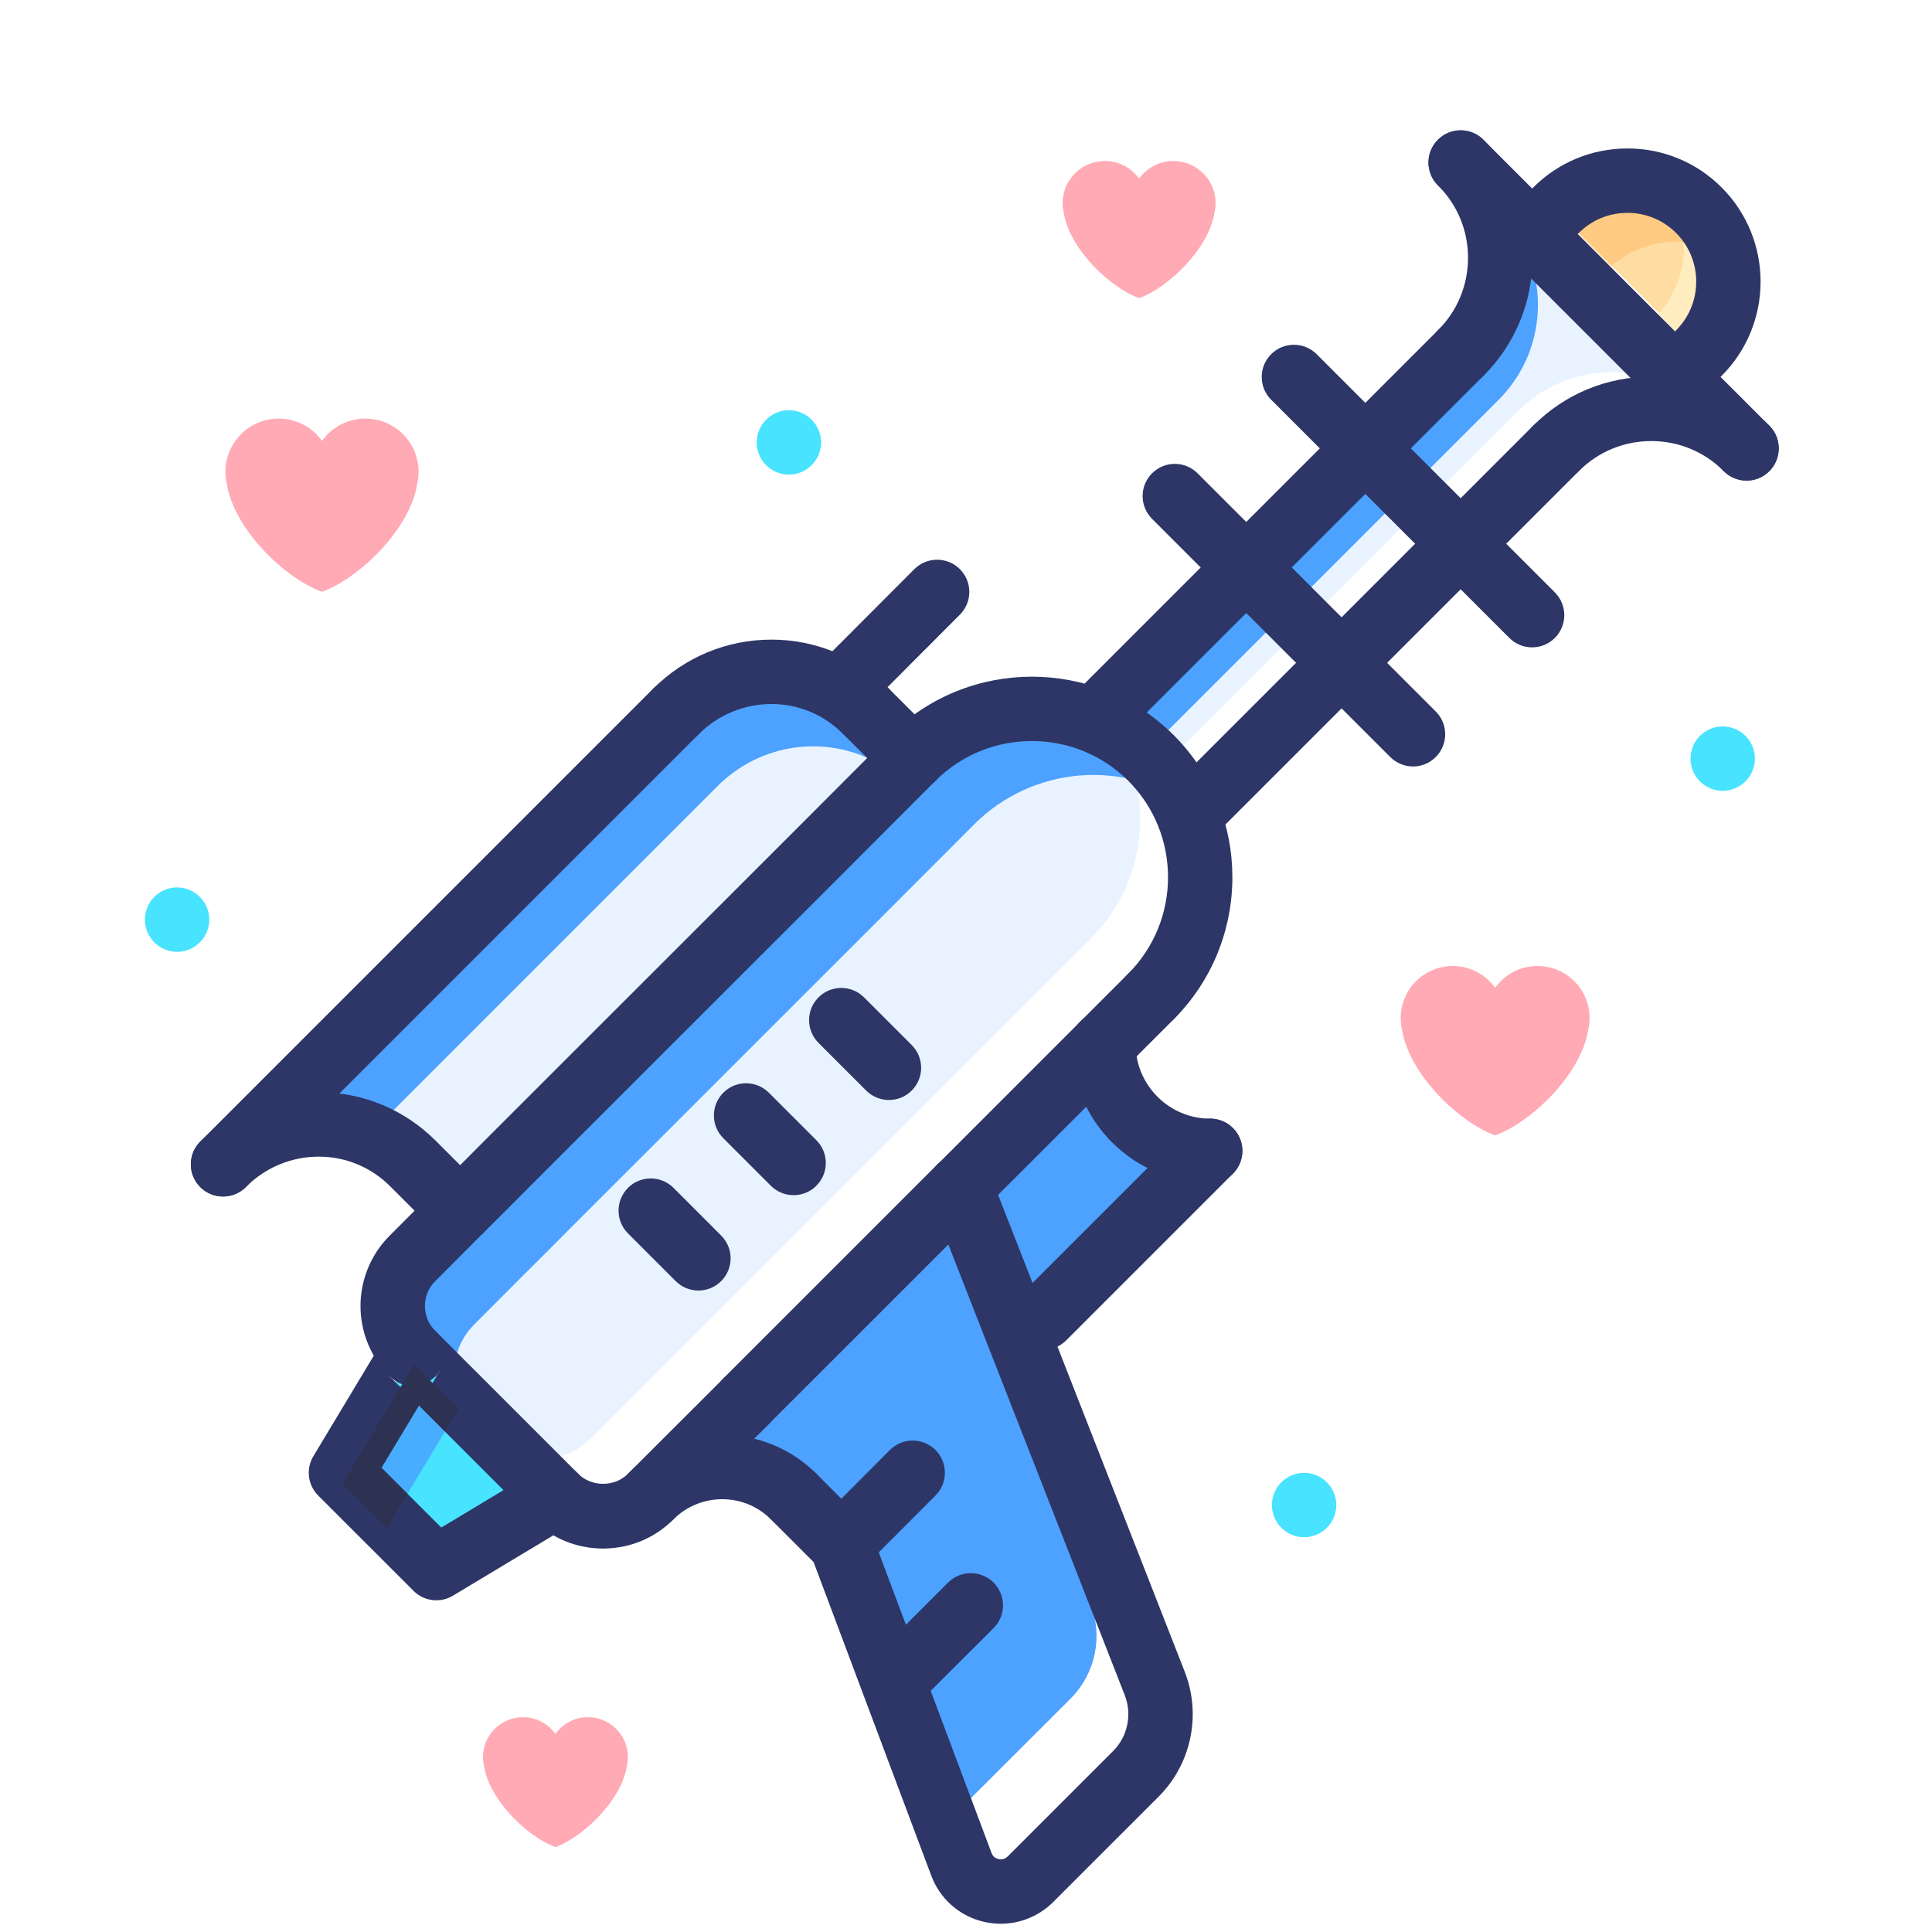
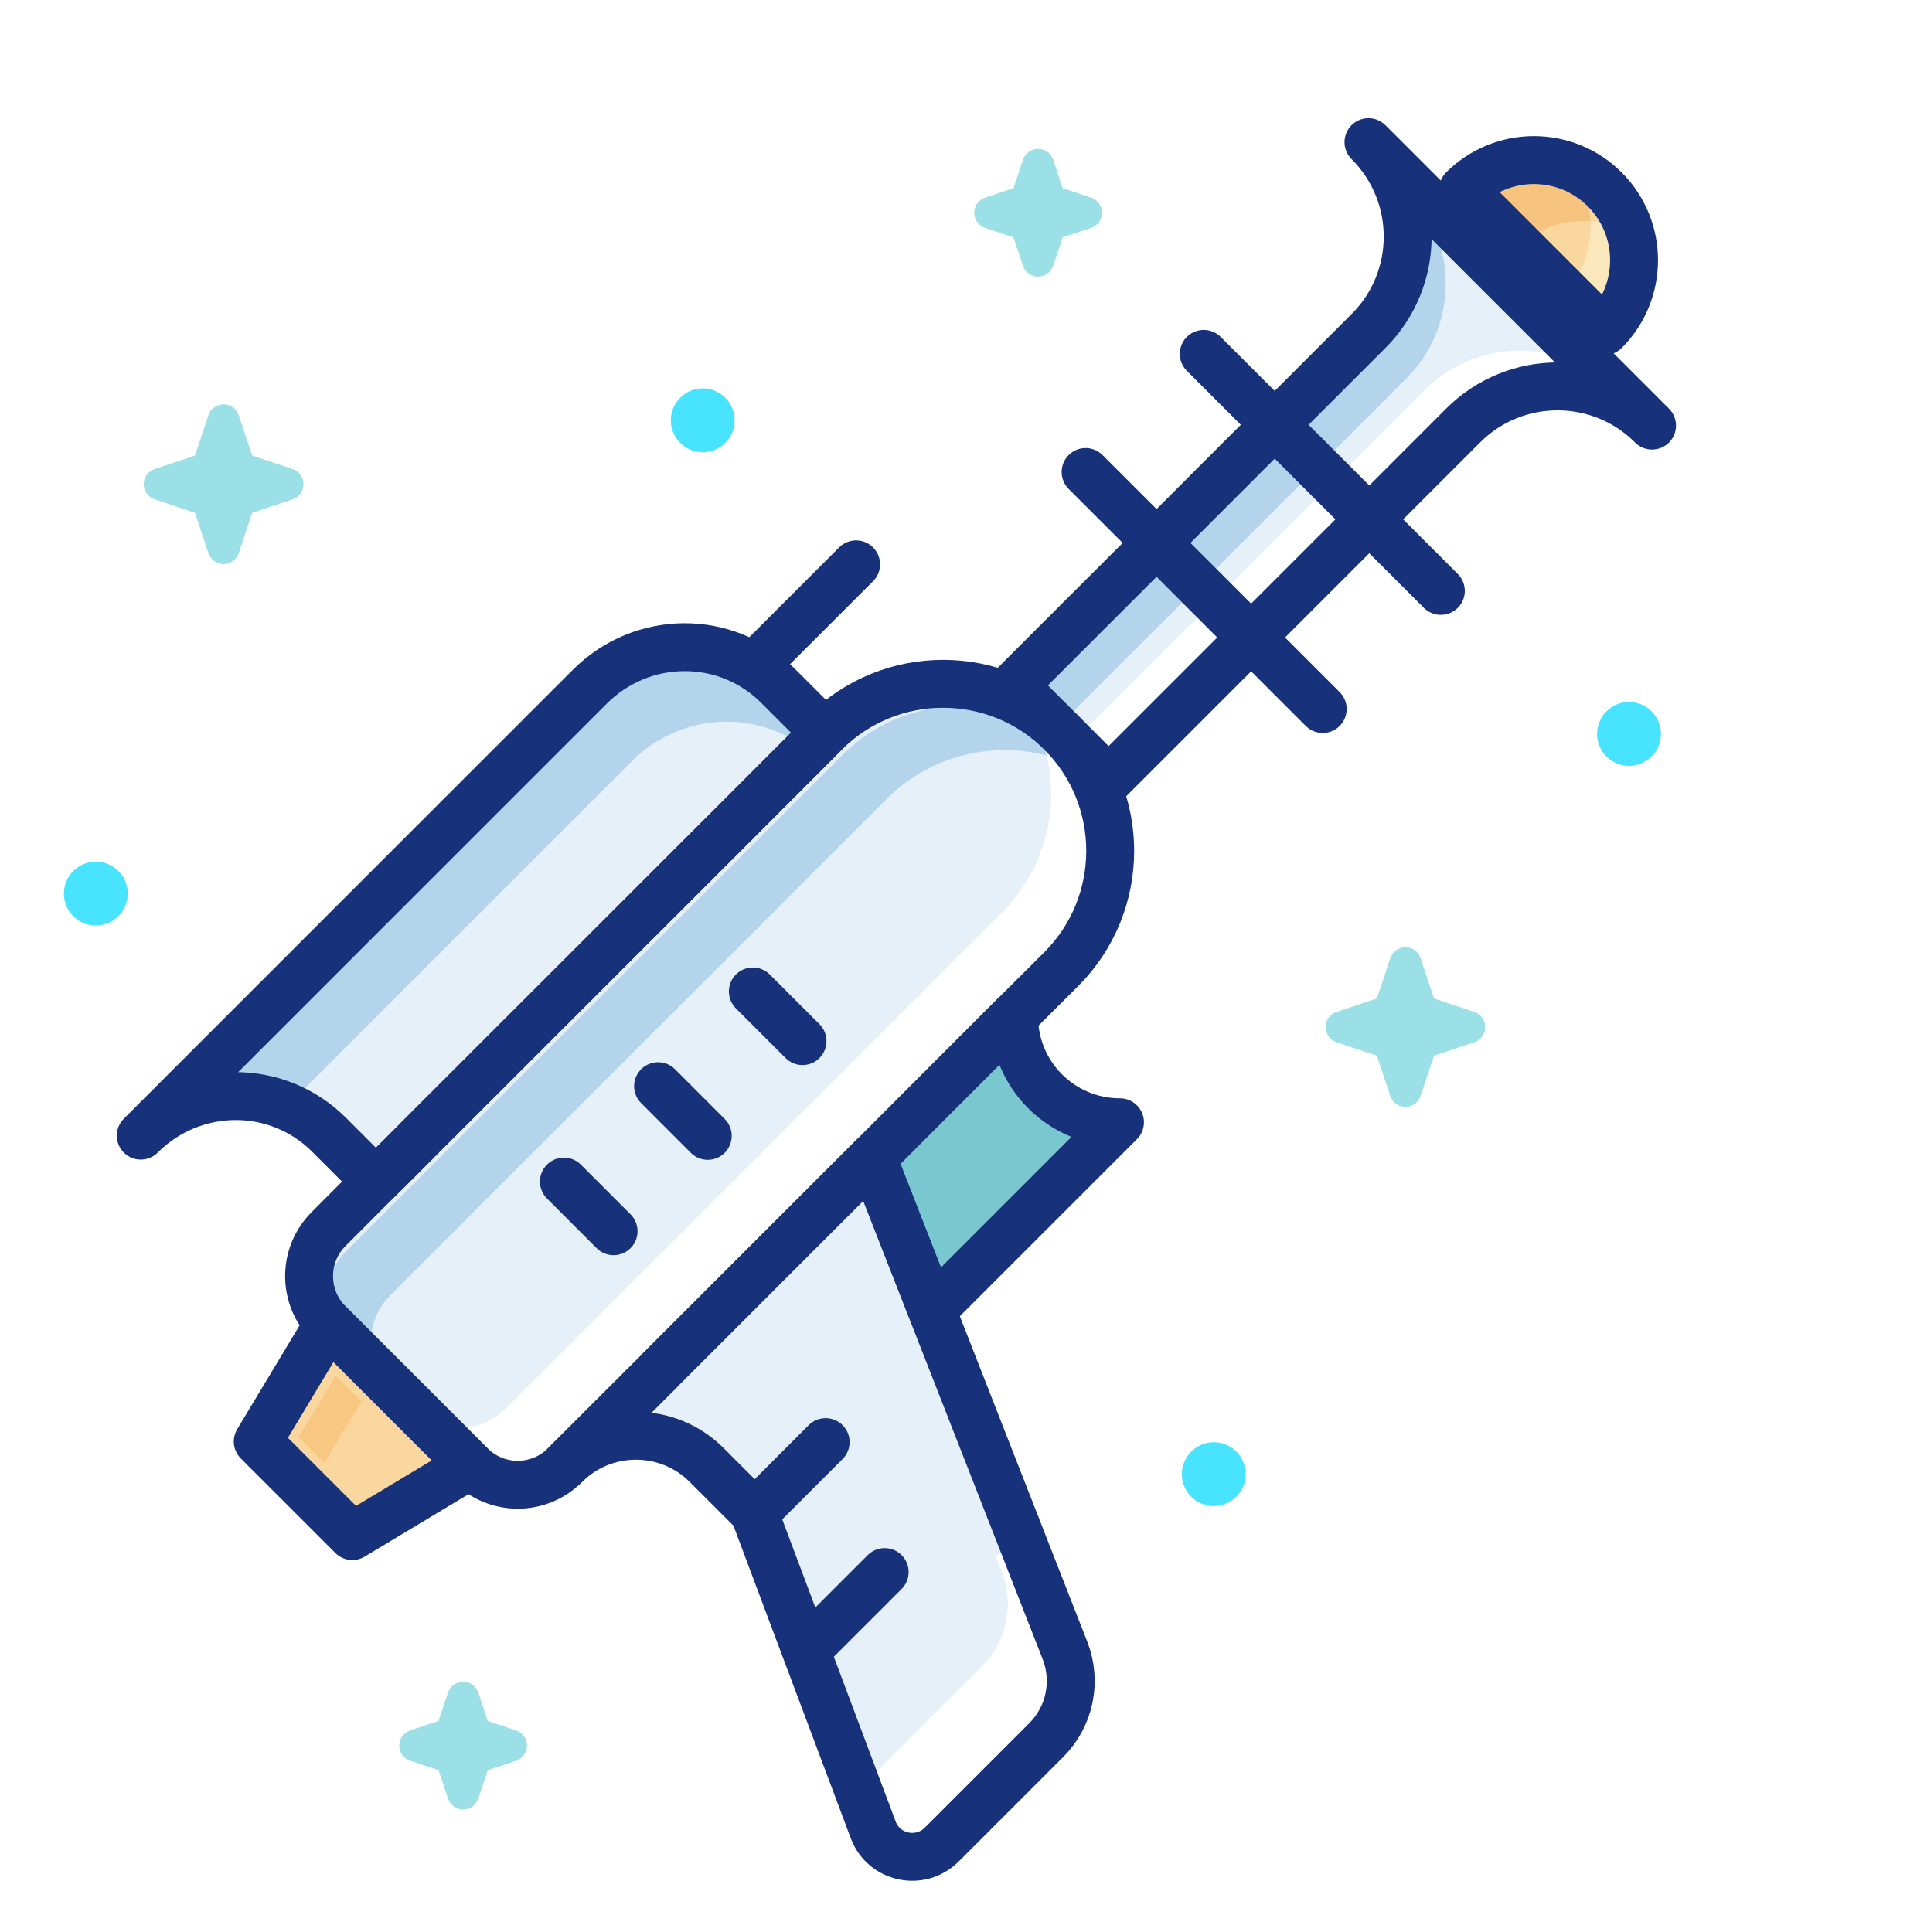
- <svg xmlns="http://www.w3.org/2000/svg" width="120px" height="120px" viewBox="0 0 120 120" version="1.1">
+ <svg xmlns="http://www.w3.org/2000/svg" width="120px" height="121px" viewBox="0 0 120 121" version="1.1">
  <defs />
  <g id="Page" stroke="none" stroke-width="1" fill="none" fill-rule="evenodd">
-     <g id="hireing" transform="translate(-660, -1079)">
+     <g id="hireing" transform="translate(-665, -1093)">
      <g id="block" transform="translate(0, 860)">
        <rect id="bg" fill="#FFFFFF" x="0" y="0" width="1440" height="848" />
-         <g id="r1" transform="translate(135, 219)">
+         <g id="r1" transform="translate(135, 233)">
          <g id="2" transform="translate(410, 0)">
-             <g id="hireing-culture-02" transform="translate(124, 8)">
-               <g id="Plasma-gun">
-                 <g id="Page-1">
-                   <g id="Group-122">
-                     <path d="M96.52,5.057 C98.968,7.505 98.968,11.481 96.52,13.929 L87.647,5.057 C90.096,2.608 94.072,2.608 96.52,5.057" id="Fill-2" fill="#FFDCA1" />
-                     <path d="M88.338,5.747 C88.217,5.851 88.099,5.96 87.985,6.075 L90.747,8.837 C90.862,8.722 90.979,8.613 91.1,8.509 L88.338,5.747" id="Fill-4" fill="#FFEBCE" />
-                     <path d="M92.421,4.238 C90.965,4.238 89.51,4.741 88.338,5.747 L91.1,8.509 C92.272,7.503 93.728,7 95.183,7 C95.318,7 95.452,7.004 95.586,7.013 C95.549,6.265 95.378,5.522 95.073,4.824 C94.235,4.433 93.328,4.238 92.421,4.238 M97.131,6.366 C97.415,6.75 97.65,7.16 97.836,7.586 C97.897,7.615 97.958,7.644 98.019,7.675 C97.783,7.213 97.488,6.771 97.131,6.366" id="Fill-6" fill="#FFCA82" />
-                     <path d="M81.725,2.095 C85,5.359 85,10.664 81.725,13.929 L75.803,19.851 L68.406,27.248 L59.533,36.121 L62.494,39.082 L65.455,42.043 L66.93,40.567 L74.328,33.17 L81.725,25.773 L87.647,19.851 C90.911,16.576 96.216,16.576 99.481,19.851 L81.725,2.095 Z" id="Fill-8" fill="#E8F3FF" />
-                     <path d="M84.068,16.848 L78.146,22.77 L61.876,39.039 L59.114,36.278 L67.986,27.404 L75.384,20.008 L81.306,14.085 C84.581,10.82 84.581,5.516 81.306,2.252 L84.068,5.013 C87.343,8.278 87.343,13.584 84.068,16.848" id="Fill-10" fill="#4DA1FF" />
-                     <path d="M66.167,63.481 L55.809,73.839 L54.396,75.252 L50.671,65.71 L59.533,56.837 C59.533,60.51 62.495,63.481 66.167,63.481" id="Fill-12" fill="#4DA1FF" />
-                     <path d="M43.253,87.912 L40.292,84.951 C37.844,82.503 33.878,82.503 31.419,84.951 L37.341,79.039 L37.352,79.019 L50.65,65.72 L62.725,96.565 C63.478,98.501 63.028,100.698 61.553,102.173 L55.003,108.723 C53.653,110.062 51.372,109.57 50.713,107.792 L43.253,87.912 Z" id="Fill-14" fill="#4DA1FF" />
-                     <path d="M62.222,102.215 L55.327,109.1 C53.915,110.512 51.508,109.989 50.818,108.127 L49.656,105.009 C49.991,104.873 50.326,104.663 50.608,104.381 L57.503,97.496 C59.052,95.937 59.523,93.625 58.727,91.595 L58.34,90.612 L60.747,89.398 L63.457,96.314 C64.241,98.354 63.771,100.656 62.222,102.215" id="Fill-16" fill="#FFFFFF" />
-                     <path d="M62.494,39.082 C66.575,43.173 66.575,49.796 62.494,53.887 L59.533,56.838 L50.671,65.71 L50.65,65.721 L37.351,79.019 L37.341,79.04 L31.419,84.952 C29.787,86.595 27.129,86.595 25.497,84.952 L16.625,76.079 C14.982,74.447 14.982,71.789 16.625,70.157 L19.575,67.196 L21.061,65.721 L22.536,64.235 L41.861,44.921 L47.689,39.082 C51.78,35.001 58.403,35.001 62.494,39.082" id="Fill-18" fill="#E8F3FF" />
-                     <path d="M64.804,41.949 C60.734,39.166 55.136,39.584 51.516,43.194 L45.688,49.032 L26.363,68.347 L24.888,69.833 L23.402,71.308 L20.452,74.269 C18.809,75.901 18.809,78.559 20.452,80.191 L17.689,77.429 C16.047,75.797 16.047,73.139 17.689,71.507 L20.64,68.546 L22.126,67.071 L23.601,65.585 L42.926,46.271 L48.754,40.432 C52.845,36.351 59.468,36.351 63.559,40.432 C64.03,40.903 64.448,41.415 64.804,41.949" id="Fill-20" fill="#4DA1FF" />
-                     <path d="M99.826,20.333 C96.561,17.058 91.257,17.058 87.993,20.333 L82.07,26.255 L74.674,33.652 L67.276,41.05 L65.8,42.525 L63.038,39.763 L79.308,23.493 L85.231,17.571 C88.495,14.296 93.799,14.296 97.064,17.571 L99.826,20.333 Z" id="Fill-22" fill="#FFFFFF" />
-                     <path d="M98.349,9.789 C98.278,11.295 97.668,12.78 96.52,13.928 L94.048,11.457 C93.956,11.563 93.859,11.667 93.757,11.768 L96.52,14.53 C97.822,13.229 98.431,11.495 98.349,9.789" id="Fill-24" fill="#FFEDD0" />
-                     <path d="M94.919,4.497 C94.974,4.605 95.025,4.714 95.073,4.824 C95.719,5.125 96.324,5.542 96.857,6.075 C96.952,6.17 97.043,6.267 97.131,6.367 C96.947,6.119 96.744,5.882 96.52,5.658 C96.038,5.177 95.494,4.79 94.919,4.497 M95.586,7.013 C95.666,8.591 95.153,10.194 94.048,11.458 L96.52,13.929 C97.668,12.78 98.278,11.295 98.349,9.79 C98.312,9.037 98.141,8.29 97.836,7.587 C97.122,7.254 96.358,7.063 95.586,7.013" id="Fill-26" fill="#FFECBF" />
-                     <path d="M95.073,4.824 C95.377,5.522 95.548,6.265 95.586,7.013 C96.357,7.062 97.121,7.254 97.835,7.587 C97.65,7.16 97.415,6.751 97.13,6.366 C97.043,6.267 96.952,6.169 96.857,6.075 C96.324,5.542 95.719,5.125 95.073,4.824" id="Fill-28" fill="#FFE1AA" />
-                     <path d="M61.521,53.05 L58.56,56.001 L49.698,64.873 L49.677,64.884 L36.378,78.182 L36.368,78.203 L30.446,84.114 C28.814,85.757 26.156,85.757 24.524,84.114 L21.762,81.352 C23.394,82.995 26.052,82.995 27.684,81.352 L33.606,75.44 L33.616,75.42 L46.915,62.121 L46.935,62.111 L55.798,53.238 L58.759,50.288 C62.368,46.667 62.787,41.07 60.004,37 C60.538,37.355 61.05,37.774 61.521,38.245 C65.602,42.336 65.602,48.959 61.521,53.05" id="Fill-30" fill="#FFFFFF" />
-                     <path d="M47.689,39.082 L41.861,44.92 L22.536,64.235 L21.061,65.721 L19.575,67.196 L16.656,64.277 C13.391,61.002 8.129,61.044 4.854,64.319 L32.968,36.205 C36.242,32.93 41.505,32.888 44.77,36.163 L47.689,39.082 Z" id="Fill-32" fill="#E8F3FF" />
-                     <path d="M45.662,39.082 L45.411,39.333 C42.251,37.638 38.244,38.151 35.565,40.829 L13.237,63.157 C10.004,61.065 5.673,61.473 2.827,64.319 L30.941,36.205 C34.215,32.93 39.478,32.888 42.743,36.163 L45.662,39.082 Z" id="Fill-34" fill="#4DA1FF" />
-                     <polygon id="Fill-36" fill="#47E3FF" points="25.497 84.951 18.1 89.398 12.178 83.475 16.625 76.079" />
-                     <path d="M32.968,38.205 C32.456,38.205 31.945,38.01 31.554,37.62 C30.773,36.838 30.773,35.572 31.554,34.791 C33.529,32.815 36.143,31.728 38.913,31.728 L38.922,31.728 C41.666,31.73 44.245,32.804 46.187,34.751 C46.966,35.534 46.964,36.8 46.182,37.58 C45.4,38.359 44.133,38.357 43.353,37.575 C42.167,36.385 40.593,35.729 38.919,35.728 L38.914,35.728 C37.211,35.728 35.602,36.399 34.382,37.619 C33.991,38.01 33.48,38.205 32.968,38.205" id="Fill-38" fill="#2D3666" />
-                     <path d="M19.575,69.195 C19.063,69.195 18.552,69 18.161,68.609 L15.242,65.69 C14.054,64.499 12.478,63.842 10.804,63.841 L10.8,63.841 C9.096,63.841 7.487,64.512 6.267,65.732 C5.486,66.513 4.221,66.513 3.439,65.732 C2.658,64.951 2.658,63.684 3.439,62.904 C5.415,60.928 8.029,59.841 10.8,59.841 L10.808,59.841 C13.552,59.843 16.131,60.917 18.072,62.864 L20.989,65.781 C21.77,66.562 21.77,67.828 20.989,68.609 C20.598,69 20.087,69.195 19.575,69.195" id="Fill-40" fill="#2D3666" />
-                     <path d="M4.854,66.318 C4.341,66.318 3.83,66.123 3.439,65.732 C2.659,64.951 2.659,63.685 3.439,62.904 L31.553,34.79 C32.334,34.009 33.6,34.009 34.382,34.79 C35.163,35.571 35.163,36.838 34.382,37.618 L6.268,65.732 C5.877,66.123 5.365,66.318 4.854,66.318" id="Fill-42" fill="#2D3666" />
-                     <path d="M43.295,36.688 C42.783,36.688 42.273,36.492 41.882,36.103 C41.101,35.322 41.099,34.056 41.88,33.275 L47.791,27.352 C48.57,26.57 49.836,26.57 50.619,27.351 C51.4,28.131 51.402,29.396 50.621,30.178 L44.71,36.1 C44.319,36.492 43.808,36.688 43.295,36.688" id="Fill-44" fill="#2D3666" />
-                     <path d="M81.725,15.929 C81.212,15.929 80.699,15.733 80.308,15.341 C79.529,14.558 79.531,13.292 80.313,12.512 C81.518,11.312 82.181,9.714 82.182,8.012 C82.182,6.311 81.518,4.713 80.313,3.512 C79.531,2.732 79.529,1.466 80.308,0.683 C81.089,-0.099 82.354,-0.101 83.137,0.679 C85.1,2.636 86.182,5.241 86.182,8.013 C86.181,10.785 85.1,13.389 83.137,15.346 C82.746,15.735 82.236,15.929 81.725,15.929" id="Fill-46" fill="#2D3666" />
-                     <path d="M59.533,38.121 C59.021,38.121 58.51,37.926 58.119,37.535 C57.338,36.754 57.338,35.488 58.119,34.707 L80.31,12.515 C81.092,11.733 82.357,11.733 83.138,12.515 C83.92,13.295 83.92,14.562 83.138,15.343 L60.947,37.535 C60.556,37.926 60.045,38.121 59.533,38.121" id="Fill-48" fill="#2D3666" />
-                     <path d="M65.455,44.043 C64.943,44.043 64.432,43.848 64.041,43.457 C63.26,42.676 63.26,41.41 64.041,40.629 L86.233,18.437 C87.015,17.656 88.28,17.656 89.061,18.437 C89.843,19.218 89.843,20.484 89.061,21.266 L66.869,43.457 C66.478,43.848 65.967,44.043 65.455,44.043" id="Fill-50" fill="#2D3666" />
-                     <path d="M87.647,21.851 C87.136,21.851 86.626,21.657 86.236,21.268 C85.454,20.488 85.451,19.222 86.231,18.439 C88.188,16.476 90.791,15.395 93.562,15.395 C96.335,15.394 98.939,16.476 100.897,18.439 C101.677,19.221 101.674,20.488 100.892,21.268 C100.111,22.047 98.844,22.045 98.064,21.263 C96.864,20.058 95.264,19.394 93.564,19.395 C91.862,19.395 90.264,20.059 89.064,21.263 C88.674,21.655 88.16,21.851 87.647,21.851" id="Fill-52" fill="#2D3666" />
-                     <path d="M78.764,39.606 C78.252,39.606 77.741,39.411 77.35,39.02 L62.556,24.226 C61.775,23.444 61.775,22.178 62.556,21.398 C63.337,20.616 64.603,20.616 65.384,21.398 L80.178,36.192 C80.959,36.973 80.959,38.239 80.178,39.02 C79.787,39.411 79.276,39.606 78.764,39.606" id="Fill-54" fill="#2D3666" />
-                     <path d="M86.161,32.209 C85.649,32.209 85.138,32.014 84.747,31.623 L69.953,16.828 C69.172,16.047 69.172,14.781 69.953,14.001 C70.734,13.22 72,13.22 72.781,14.001 L87.575,28.796 C88.356,29.576 88.356,30.843 87.575,31.623 C87.184,32.014 86.673,32.209 86.161,32.209" id="Fill-56" fill="#2D3666" />
-                     <path d="M99.481,21.851 C98.969,21.851 98.457,21.656 98.067,21.265 L80.311,3.509 C79.529,2.728 79.529,1.462 80.311,0.681 C81.091,-0.1 82.358,-0.1 83.138,0.681 L100.894,18.437 C101.675,19.218 101.675,20.484 100.894,21.265 C100.504,21.656 99.993,21.851 99.481,21.851" id="Fill-58" fill="#2D3666" />
-                     <path d="M37.352,81.019 C36.84,81.019 36.329,80.824 35.938,80.433 C35.157,79.652 35.157,78.386 35.938,77.605 L49.237,64.307 C49.276,64.268 49.316,64.231 49.358,64.195 L61.082,52.471 C61.865,51.69 63.131,51.693 63.912,52.476 C64.691,53.258 64.689,54.524 63.907,55.304 L52.086,67.123 C52.047,67.164 52.005,67.202 51.963,67.237 L38.766,80.433 C38.375,80.824 37.864,81.019 37.352,81.019" id="Fill-60" fill="#2D3666" />
-                     <path d="M28.458,88.183 C26.801,88.183 25.246,87.537 24.078,86.361 C23.3,85.578 23.304,84.311 24.088,83.533 C24.87,82.753 26.138,82.757 26.916,83.542 C27.738,84.369 29.178,84.369 30,83.542 L35.887,77.665 C36.479,77.039 37.433,76.838 38.24,77.241 C39.229,77.735 39.635,78.925 39.141,79.913 C39.044,80.106 38.906,80.304 38.754,80.455 L32.832,86.367 C31.67,87.537 30.115,88.183 28.458,88.183" id="Fill-62" fill="#2D3666" />
-                     <path d="M46.273,37.669 L40.445,43.508 L40.447,43.506 L21.122,62.821 L21.117,62.826 L19.641,64.312 L19.651,64.301 L18.165,65.777 L18.158,65.784 L15.207,68.746 L15.214,68.738 C14.003,69.94 13.39,71.539 13.392,73.118 C13.39,74.697 14.003,76.296 15.214,77.498 C15.998,78.277 17.265,78.272 18.043,77.489 C18.821,76.705 18.818,75.439 18.034,74.66 C17.602,74.23 17.394,73.684 17.392,73.118 C17.394,72.553 17.602,72.006 18.034,71.576 L18.041,71.569 L20.992,68.608 L20.984,68.615 L22.47,67.14 L22.48,67.13 L23.955,65.644 L23.95,65.65 L43.275,46.335 L43.276,46.334 L49.104,40.495 C49.884,39.714 49.883,38.447 49.101,37.667 C48.32,36.887 47.053,36.888 46.273,37.669 L46.273,37.669" id="Fill-64" fill="#2D3666" />
-                     <path d="M62.494,55.887 C61.983,55.887 61.472,55.692 61.082,55.303 C60.3,54.523 60.298,53.257 61.078,52.475 C64.372,49.172 64.372,43.798 61.078,40.495 C57.777,37.204 52.404,37.202 49.101,40.498 C48.321,41.278 47.054,41.276 46.273,40.495 C45.493,39.713 45.495,38.447 46.277,37.666 C51.137,32.818 59.047,32.818 63.906,37.666 C68.758,42.531 68.758,50.439 63.91,55.3 C63.519,55.691 63.007,55.887 62.494,55.887" id="Fill-66" fill="#2D3666" />
-                     <path d="M47.69,41.082 C47.178,41.082 46.666,40.887 46.276,40.497 L43.355,37.577 C42.575,36.796 42.575,35.53 43.355,34.749 C44.136,33.967 45.403,33.968 46.184,34.748 L49.103,37.667 C49.885,38.449 49.885,39.715 49.103,40.496 C48.712,40.887 48.202,41.082 47.69,41.082" id="Fill-68" fill="#2D3666" />
-                     <path d="M66.167,65.481 C61.406,65.481 57.533,61.603 57.533,56.837 C57.533,55.732 58.429,54.837 59.533,54.837 C60.638,54.837 61.533,55.732 61.533,56.837 C61.533,59.398 63.612,61.481 66.167,61.481 C67.271,61.481 68.167,62.377 68.167,63.481 C68.167,64.585 67.271,65.481 66.167,65.481" id="Fill-70" fill="#2D3666" />
-                     <path d="M55.809,75.84 C55.297,75.84 54.786,75.645 54.395,75.254 C53.614,74.473 53.614,73.207 54.395,72.426 L64.753,62.068 C65.535,61.286 66.8,61.286 67.581,62.068 C68.363,62.849 68.363,64.114 67.581,64.896 L57.223,75.254 C56.832,75.645 56.321,75.84 55.809,75.84" id="Fill-72" fill="#2D3666" />
-                     <path d="M34.38,72.157 C33.868,72.157 33.357,71.962 32.966,71.571 L30.005,68.609 C29.224,67.828 29.224,66.561 30.005,65.781 C30.786,65 32.052,65 32.833,65.781 L35.794,68.743 C36.575,69.524 36.575,70.791 35.794,71.571 C35.403,71.962 34.892,72.157 34.38,72.157" id="Fill-74" fill="#2D3666" />
-                     <path d="M40.292,66.234 C39.78,66.234 39.269,66.039 38.878,65.648 L35.927,62.698 C35.146,61.918 35.146,60.651 35.927,59.87 C36.706,59.088 37.974,59.088 38.755,59.87 L41.706,62.82 C42.487,63.6 42.487,64.867 41.706,65.648 C41.316,66.039 40.804,66.234 40.292,66.234" id="Fill-76" fill="#2D3666" />
-                     <path d="M46.214,60.323 C45.702,60.323 45.191,60.128 44.8,59.737 L41.839,56.776 C41.058,55.995 41.058,54.729 41.839,53.948 C42.62,53.167 43.886,53.167 44.667,53.948 L47.628,56.909 C48.409,57.69 48.409,58.956 47.628,59.737 C47.237,60.128 46.726,60.323 46.214,60.323" id="Fill-78" fill="#2D3666" />
-                     <path d="M16.625,76.079 L14.911,75.048 L10.464,82.446 C9.991,83.233 10.115,84.242 10.764,84.891 L16.686,90.812 C17.335,91.462 18.344,91.585 19.13,91.112 L26.528,86.666 C27.054,86.349 27.407,85.805 27.482,85.195 C27.557,84.586 27.346,83.972 26.912,83.537 L18.039,74.665 C17.605,74.231 16.991,74.019 16.381,74.094 C15.771,74.169 15.227,74.522 14.911,75.048 L16.625,76.079 L15.21,77.494 L22.273,84.556 L18.409,86.879 L14.697,83.167 L18.339,77.11 L16.625,76.079 L15.21,77.494 L16.625,76.079" id="Fill-80" fill="#2D3666" />
-                     <path d="M96.519,15.929 C96.007,15.929 95.496,15.734 95.106,15.343 C94.325,14.562 94.325,13.296 95.106,12.515 C96.772,10.848 96.772,8.137 95.106,6.471 C94.299,5.664 93.225,5.221 92.084,5.221 C90.942,5.221 89.868,5.664 89.061,6.471 C88.281,7.252 87.014,7.252 86.234,6.471 C85.453,5.69 85.453,4.424 86.234,3.643 C87.794,2.081 89.874,1.221 92.084,1.221 C94.293,1.221 96.373,2.081 97.933,3.643 C101.159,6.868 101.159,12.117 97.933,15.343 C97.543,15.734 97.031,15.929 96.519,15.929" id="Fill-82" fill="#2D3666" />
-                     <path d="M53.16,111.487 C52.827,111.487 52.491,111.451 52.158,111.378 C50.624,111.039 49.383,109.959 48.838,108.487 L41.381,88.615 C40.992,87.581 41.515,86.427 42.55,86.04 C43.585,85.651 44.737,86.175 45.125,87.209 L52.585,107.089 C52.681,107.348 52.875,107.439 53.02,107.471 C53.144,107.498 53.384,107.512 53.595,107.303 L60.139,100.759 C61.044,99.853 61.328,98.491 60.86,97.29 L48.788,66.45 C48.386,65.421 48.892,64.26 49.921,63.858 C50.955,63.456 52.111,63.963 52.513,64.991 L64.587,95.836 C65.631,98.518 64.994,101.559 62.968,103.588 L56.417,110.137 C55.533,111.014 54.366,111.487 53.16,111.487" id="Fill-84" fill="#2D3666" />
-                     <path d="M31.419,86.951 C30.905,86.951 30.393,86.755 30.002,86.362 C29.223,85.579 29.225,84.313 30.008,83.534 C33.24,80.316 38.487,80.318 41.706,83.537 C42.487,84.318 42.487,85.584 41.706,86.365 C40.925,87.146 39.659,87.146 38.878,86.365 C37.215,84.703 34.503,84.702 32.83,86.368 C32.44,86.757 31.93,86.951 31.419,86.951" id="Fill-86" fill="#2D3666" />
-                     <path d="M43.253,89.912 C42.741,89.912 42.23,89.717 41.839,89.326 L38.878,86.365 C38.097,85.584 38.097,84.318 38.878,83.537 C39.659,82.756 40.925,82.756 41.706,83.537 L44.667,86.498 C45.448,87.279 45.448,88.545 44.667,89.326 C44.276,89.717 43.765,89.912 43.253,89.912" id="Fill-88" fill="#2D3666" />
-                     <path d="M43.27,89.903 C42.52,89.903 41.8,89.485 41.458,88.767 C41.056,87.925 41.288,86.949 41.968,86.379 L46.273,82.063 C47.053,81.283 48.319,81.279 49.102,82.06 C49.883,82.841 49.886,84.107 49.105,84.889 L44.69,89.315 C44.528,89.476 44.34,89.609 44.133,89.708 C43.855,89.841 43.559,89.903 43.27,89.903" id="Fill-90" fill="#2D3666" />
-                     <path d="M46.58,98.419 C46.057,98.419 45.533,98.215 45.142,97.808 C44.374,97.014 44.396,95.747 45.191,94.981 L45.474,94.708 L49.885,90.297 C50.666,89.516 51.932,89.516 52.713,90.297 C53.494,91.078 53.494,92.345 52.713,93.125 L47.969,97.857 C47.581,98.232 47.08,98.419 46.58,98.419" id="Fill-92" fill="#2D3666" />
-                     <polygon id="Fill-94" fill="#49ADFF" points="17.02 79.303 14.697 83.167 16.312 84.782 18.635 80.918" />
-                     <polygon id="Fill-96" fill="#2D3253" points="16.719 76.748 12.272 84.146 15.035 86.908 16.313 84.782 14.697 83.166 17.02 79.303 18.636 80.918 19.481 79.51" />
-                     <path d="M98,37.12 C96.9,37.12 96,38.02 96,39.12 C96,40.221 96.9,41.12 98,41.12 C99.1,41.12 100,40.221 100,39.12 C100,38.02 99.1,37.12 98,37.12" id="Fill-98" fill="#47E3FF" />
-                     <path d="M72,83.481 C70.9,83.481 70,84.38 70,85.481 C70,86.581 70.9,87.481 72,87.481 C73.1,87.481 74,86.581 74,85.481 C74,84.38 73.1,83.481 72,83.481" id="Fill-100" fill="#47E3FF" />
-                     <path d="M40,17.48 C38.9,17.48 38,18.38 38,19.48 C38,20.58 38.9,21.48 40,21.48 C41.1,21.48 42,20.58 42,19.48 C42,18.38 41.1,17.48 40,17.48" id="Fill-102" fill="#47E3FF" />
-                     <path d="M2,47.12 C0.9,47.12 0,48.02 0,49.12 C0,50.22 0.9,51.12 2,51.12 C3.1,51.12 4,50.22 4,49.12 C4,48.02 3.1,47.12 2,47.12" id="Fill-104" fill="#47E3FF" />
-                     <path d="M17,25.449 C17,27.277 15.518,28.759 13.69,28.759 C12.58,28.759 11.601,28.211 11,27.374 C10.399,28.211 9.42,28.759 8.31,28.759 C6.482,28.759 5,27.277 5,25.449 C5,25.19 5.033,24.938 5.089,24.697 C5.549,21.841 8.724,18.827 11,18 C13.275,18.827 16.451,21.841 16.909,24.696 C16.967,24.938 17,25.19 17,25.449" id="path22" fill-opacity="0.5" fill="#FF566D" fill-rule="nonzero" transform="translate(11, 23.37941) rotate(-180) translate(-11, -23.37941) " />
-                     <path d="M66.503,7.898 C66.503,9.346 65.329,10.52 63.881,10.52 C63.002,10.52 62.227,10.086 61.751,9.423 C61.276,10.086 60.5,10.52 59.621,10.52 C58.174,10.52 57,9.346 57,7.898 C57,7.694 57.026,7.494 57.071,7.303 C57.435,5.041 59.949,2.655 61.751,2 C63.553,2.655 66.068,5.041 66.431,7.302 C66.477,7.494 66.503,7.694 66.503,7.898" id="path22" fill-opacity="0.5" fill="#FF566D" fill-rule="nonzero" transform="translate(61.75128, 6.25985) rotate(-180) translate(-61.75128, -6.25985) " />
-                     <path d="M89.733,59.283 C89.733,61.071 88.284,62.52 86.496,62.52 C85.411,62.52 84.454,61.984 83.867,61.166 C83.279,61.984 82.321,62.52 81.237,62.52 C79.449,62.52 78,61.071 78,59.283 C78,59.03 78.032,58.784 78.087,58.548 C78.537,55.755 81.641,52.809 83.867,52 C86.091,52.809 89.197,55.755 89.645,58.547 C89.701,58.784 89.733,59.03 89.733,59.283" id="path22" fill-opacity="0.5" fill="#FF566D" fill-rule="nonzero" transform="translate(83.86659, 57.2598) rotate(-180) translate(-83.86659, -57.2598) " />
-                     <path d="M30,104.244 C30,105.615 28.888,106.726 27.517,106.726 C26.685,106.726 25.95,106.316 25.5,105.688 C25.05,106.316 24.315,106.726 23.483,106.726 C22.112,106.726 21,105.615 21,104.244 C21,104.05 21.024,103.861 21.067,103.68 C21.412,101.538 23.793,99.278 25.5,98.657 C27.207,99.278 29.589,101.538 29.932,103.679 C29.976,103.861 30,104.05 30,104.244" id="path22" fill-opacity="0.5" fill="#FF566D" fill-rule="nonzero" transform="translate(25.5, 102.6919) rotate(-180) translate(-25.5, -102.6919) " />
-                   </g>
-                 </g>
+             <g id="Plasma-gun" transform="translate(120, 0)">
+               <g id="hireing-culture-02" transform="translate(4, 8)">
+                 <path d="M96.519,3.901 C98.968,6.349 98.968,10.325 96.519,12.773 L87.647,3.901 C90.096,1.452 94.072,1.452 96.519,3.901" id="Fill-1" fill="#F9D79E" />
+                 <path d="M92.42,3.083 C90.964,3.083 89.509,3.586 88.337,4.592 L91.1,7.354 C92.272,6.348 93.727,5.845 95.182,5.845 C95.317,5.845 95.451,5.849 95.586,5.858 C95.548,5.11 95.377,4.367 95.073,3.669 C94.234,3.278 93.327,3.083 92.42,3.083 M97.13,5.211 C97.415,5.595 97.649,6.005 97.835,6.431 C97.897,6.46 97.957,6.489 98.018,6.52 C97.783,6.058 97.487,5.616 97.13,5.211" id="Fill-3" fill="#F7C480" />
+                 <path d="M81.725,0.94 C85,4.205 85,9.509 81.725,12.773 L75.803,18.696 L68.406,26.093 L59.533,34.965 L62.494,37.926 L65.455,40.888 L66.93,39.412 L74.328,32.015 L81.725,24.618 L87.647,18.696 C90.911,15.421 96.216,15.421 99.48,18.696 L81.725,0.94 Z" id="Fill-5" fill="#E6F0F9" />
+                 <path d="M84.068,15.692 L78.146,21.614 L61.876,37.884 L59.113,35.122 L67.986,26.249 L75.383,18.852 L81.305,12.93 C84.58,9.666 84.58,4.361 81.305,1.096 L84.068,3.859 C87.343,7.123 87.343,12.428 84.068,15.692" id="Fill-7" fill="#B4D4EC" />
+                 <path d="M66.166,62.326 L55.809,72.684 L54.395,74.097 L50.67,64.555 L59.533,55.682 C59.533,59.354 62.495,62.326 66.166,62.326" id="Fill-9" fill="#79C8D0" />
+                 <path d="M43.253,86.757 L40.292,83.796 C37.843,81.347 33.878,81.347 31.419,83.796 L37.341,77.883 L37.352,77.864 L50.65,64.564 L62.724,95.409 C63.478,97.346 63.028,99.543 61.552,101.017 L55.003,107.567 C53.653,108.906 51.372,108.415 50.713,106.636 L43.253,86.757 Z" id="Fill-11" fill="#E6F0F9" />
+                 <path d="M62.222,101.06 L55.327,107.944 C53.914,109.357 51.508,108.834 50.817,106.972 L49.656,103.853 C49.991,103.717 50.326,103.508 50.608,103.226 L57.503,96.341 C59.052,94.782 59.522,92.47 58.727,90.44 L58.34,89.456 L60.747,88.243 L63.456,95.159 C64.241,97.199 63.77,99.501 62.222,101.06" id="Fill-13" fill="#FFFFFF" />
+                 <path d="M62.494,37.926 C66.575,42.017 66.575,48.64 62.494,52.731 L59.533,55.682 L50.671,64.554 L50.65,64.565 L37.351,77.864 L37.341,77.884 L31.419,83.796 C29.787,85.439 27.129,85.439 25.497,83.796 L16.624,74.923 C14.982,73.291 14.982,70.634 16.624,69.001 L19.575,66.04 L21.061,64.565 L22.536,63.079 L41.861,43.764 L47.689,37.926 C51.78,33.845 58.403,33.845 62.494,37.926" id="Fill-15" fill="#E6F0F9" />
+                 <path d="M64.804,40.793 C60.734,38.01 55.136,38.428 51.516,42.038 L45.688,47.876 L26.363,67.191 L24.888,68.677 L23.402,70.152 L20.452,73.113 C18.809,74.745 18.809,77.403 20.452,79.035 L17.689,76.273 C16.047,74.641 16.047,71.983 17.689,70.351 L20.64,67.39 L22.126,65.915 L23.601,64.429 L42.926,45.114 L48.754,39.276 C52.845,35.195 59.468,35.195 63.559,39.276 C64.03,39.747 64.448,40.259 64.804,40.793" id="Fill-17" fill="#B4D4EC" />
+                 <path d="M99.827,19.177 C96.562,15.902 91.258,15.902 87.993,19.177 L82.071,25.099 L74.674,32.496 L67.277,39.893 L65.801,41.369 L63.039,38.607 L79.309,22.337 L85.231,16.415 C88.495,13.14 93.8,13.14 97.064,16.415 L99.827,19.177 Z" id="Fill-19" fill="#FFFFFF" />
+                 <path d="M94.919,3.341 C94.974,3.449 95.025,3.558 95.073,3.669 C95.719,3.969 96.324,4.386 96.857,4.919 C96.952,5.014 97.043,5.111 97.13,5.211 C96.947,4.963 96.744,4.726 96.52,4.502 C96.038,4.021 95.494,3.634 94.919,3.341 M95.586,5.858 C95.666,7.435 95.153,9.038 94.048,10.301 L96.52,12.773 C97.668,11.625 98.278,10.139 98.349,8.633 C98.313,7.881 98.141,7.133 97.836,6.431 C97.122,6.098 96.357,5.907 95.586,5.858" id="Fill-21" fill="#FBE7BC" />
+                 <path d="M61.521,51.894 L58.56,54.845 L49.698,63.717 L49.677,63.727 L36.378,77.026 L36.368,77.047 L30.446,82.958 C28.814,84.601 26.156,84.601 24.524,82.958 L21.762,80.196 C23.394,81.839 26.052,81.839 27.684,80.196 L33.605,74.285 L33.616,74.264 L46.915,60.965 L46.935,60.955 L55.798,52.082 L58.758,49.132 C62.368,45.512 62.787,39.914 60.004,35.844 C60.538,36.2 61.05,36.618 61.521,37.089 C65.602,41.18 65.602,47.803 61.521,51.894" id="Fill-23" fill="#FFFFFF" />
+                 <path d="M47.689,37.926 L41.861,43.764 L22.536,63.079 L21.061,64.565 L19.575,66.04 L16.656,63.121 C13.392,59.846 8.128,59.888 4.854,63.163 L32.968,35.049 C36.243,31.774 41.505,31.732 44.77,35.007 L47.689,37.926 Z" id="Fill-25" fill="#E6F0F9" />
+                 <path d="M45.662,37.926 L45.411,38.177 C42.251,36.482 38.244,36.995 35.565,39.674 L13.238,62.001 C10.004,59.909 5.673,60.317 2.827,63.163 L30.941,35.049 C34.216,31.774 39.478,31.732 42.743,35.007 L45.662,37.926 Z" id="Fill-27" fill="#B4D4EC" />
+                 <polygon id="Fill-29" fill="#F9D79E" points="25.497 83.796 18.1 88.243 12.178 82.32 16.624 74.923" />
+                 <polygon id="Fill-31" fill="#F8C781" points="17.02 78.147 14.697 82.011 16.312 83.626 18.635 79.762" />
+                 <path d="M97.999,35.965 C96.9,35.965 95.999,36.864 95.999,37.965 C95.999,39.065 96.9,39.965 97.999,39.965 C99.1,39.965 99.999,39.065 99.999,37.965 C99.999,36.864 99.1,35.965 97.999,35.965" id="Fill-33" fill="#47E3FF" />
+                 <path d="M72,82.325 C70.9,82.325 70,83.225 70,84.325 C70,85.425 70.9,86.325 72,86.325 C73.1,86.325 74,85.425 74,84.325 C74,83.225 73.1,82.325 72,82.325" id="Fill-35" fill="#47E3FF" />
+                 <path d="M40,16.324 C38.9,16.324 38,17.224 38,18.324 C38,19.425 38.9,20.324 40,20.324 C41.1,20.324 42,19.425 42,18.324 C42,17.224 41.1,16.324 40,16.324" id="Fill-37" fill="#47E3FF" />
+                 <path d="M2,45.965 C0.9,45.965 0,46.864 0,47.965 C0,49.065 0.9,49.965 2,49.965 C3.1,49.965 4,49.065 4,47.965 C4,46.864 3.1,45.965 2,45.965" id="Fill-39" fill="#47E3FF" />
+                 <path d="M61,1.324 C60.568,1.324 60.188,1.598 60.051,2.008 L59.459,3.783 L57.684,4.376 C57.274,4.512 57,4.892 57,5.324 C57,5.756 57.274,6.136 57.684,6.273 L59.459,6.865 L60.051,8.64 C60.188,9.051 60.568,9.324 61,9.324 C61.432,9.324 61.812,9.05 61.949,8.64 L62.54,6.865 L64.316,6.273 C64.726,6.136 65,5.756 65,5.324 C65,4.892 64.726,4.512 64.316,4.376 L62.54,3.783 L61.949,2.008 C61.812,1.598 61.432,1.324 61,1.324" id="Fill-41" fill="#9AE0E6" />
+                 <path d="M25,97.325 C24.568,97.325 24.188,97.598 24.051,98.008 L23.459,99.784 L21.684,100.376 C21.274,100.513 21,100.893 21,101.325 C21,101.757 21.274,102.137 21.684,102.273 L23.459,102.866 L24.051,104.641 C24.188,105.051 24.568,105.325 25,105.325 C25.432,105.325 25.812,105.051 25.949,104.641 L26.54,102.866 L28.316,102.273 C28.726,102.137 29,101.757 29,101.325 C29,100.893 28.726,100.513 28.316,100.376 L26.54,99.784 L25.949,98.008 C25.812,97.598 25.432,97.325 25,97.325" id="Fill-43" fill="#9AE0E6" />
+                 <path d="M10,17.325 C9.568,17.325 9.188,17.599 9.051,18.009 L8.209,20.534 L5.684,21.376 C5.273,21.512 5,21.893 5,22.325 C5,22.757 5.273,23.137 5.684,23.274 L8.209,24.116 L9.051,26.641 C9.188,27.051 9.568,27.325 10,27.325 C10.432,27.325 10.812,27.051 10.949,26.641 L11.791,24.116 L14.316,23.274 C14.726,23.137 15,22.757 15,22.325 C15,21.893 14.726,21.512 14.316,21.376 L11.79,20.534 L10.949,18.009 C10.812,17.599 10.432,17.325 10,17.325" id="Fill-45" fill="#9AE0E6" />
+                 <path d="M84,51.325 C83.568,51.325 83.188,51.598 83.051,52.009 L82.209,54.534 L79.684,55.376 C79.274,55.512 79,55.893 79,56.325 C79,56.757 79.274,57.137 79.684,57.274 L82.209,58.116 L83.051,60.641 C83.188,61.051 83.568,61.325 84,61.325 C84.432,61.325 84.812,61.051 84.949,60.641 L85.791,58.116 L88.316,57.274 C88.726,57.137 89,56.757 89,56.325 C89,55.893 88.726,55.512 88.316,55.376 L85.791,54.534 L84.949,52.009 C84.812,51.598 84.432,51.325 84,51.325" id="Fill-47" fill="#9AE0E6" />
+                 <path d="M71.373,14.163 L86.218,29.008" id="Stroke-49" stroke="#17317B" stroke-width="3" stroke-linecap="round" stroke-linejoin="round" />
+                 <path d="M63.975,21.561 L78.82,36.405" id="Stroke-51" stroke="#17317B" stroke-width="3" stroke-linecap="round" stroke-linejoin="round" />
+                 <path d="M43.139,54.093 L46.249,57.203" id="Stroke-53" stroke="#17317B" stroke-width="3" stroke-linecap="round" stroke-linejoin="round" />
+                 <path d="M37.205,60.026 L40.315,63.138" id="Stroke-55" stroke="#17317B" stroke-width="3" stroke-linecap="round" stroke-linejoin="round" />
+                 <path d="M31.309,66 L34.419,69.111" id="Stroke-57" stroke="#17317B" stroke-width="3" stroke-linecap="round" stroke-linejoin="round" />
+                 <path d="M51.393,90.456 L46.955,94.895" id="Stroke-59" stroke="#17317B" stroke-width="3" stroke-linecap="round" stroke-linejoin="round" />
+                 <path d="M47.697,82.318 L43.256,86.759" id="Stroke-61" stroke="#17317B" stroke-width="3" stroke-linecap="round" stroke-linejoin="round" />
+                 <path d="M49.604,27.344 L43.355,33.593" id="Stroke-63" stroke="#17317B" stroke-width="3" stroke-linecap="round" stroke-linejoin="round" />
+                 <path d="M96.48,3.861 C98.928,6.309 98.928,10.286 96.48,12.735 L87.607,3.861 C90.056,1.413 94.032,1.413 96.48,3.861" id="Stroke-65" stroke="#17317B" stroke-width="3" stroke-linecap="round" stroke-linejoin="round" />
+                 <path d="M81.686,0.901 C84.96,4.165 84.96,9.47 81.686,12.734 L75.763,18.656 L68.367,26.054 L59.493,34.926 L62.455,37.887 L65.415,40.848 L66.891,39.373 L74.288,31.976 L81.686,24.579 L87.608,18.656 C90.873,15.381 96.177,15.381 99.442,18.656 L81.686,0.901 Z" id="Stroke-67" stroke="#17317B" stroke-width="3" stroke-linecap="round" stroke-linejoin="round" />
+                 <path d="M66.127,62.286 L55.769,72.644 L54.356,74.057 L50.631,64.515 L59.493,55.642 C59.493,59.315 62.454,62.286 66.127,62.286 Z" id="Stroke-69" stroke="#17317B" stroke-width="3" stroke-linecap="round" stroke-linejoin="round" />
+                 <path d="M43.213,86.718 L40.252,83.757 C37.804,81.308 33.838,81.308 31.38,83.757 L37.301,77.844 L37.312,77.823 L50.61,64.525 L62.685,95.371 C63.438,97.305 62.988,99.504 61.513,100.978 L54.963,107.528 C53.613,108.868 51.332,108.376 50.673,106.597 L43.213,86.718 Z" id="Stroke-71" stroke="#17317B" stroke-width="3" stroke-linecap="round" stroke-linejoin="round" />
+                 <path d="M62.455,37.887 C66.535,41.978 66.535,48.601 62.455,52.692 L59.493,55.642 L50.632,64.515 L50.611,64.526 L37.312,77.824 L37.301,77.845 L31.38,83.757 C29.747,85.399 27.09,85.399 25.457,83.757 L16.585,74.884 C14.943,73.252 14.943,70.594 16.585,68.962 L19.537,66.001 L21.021,64.526 L22.497,63.04 L41.822,43.725 L47.65,37.887 C51.74,33.806 58.364,33.806 62.455,37.887" id="Stroke-73" stroke="#17317B" stroke-width="3" stroke-linecap="round" stroke-linejoin="round" />
+                 <path d="M47.65,37.887 L41.822,43.725 L22.497,63.04 L21.022,64.526 L19.536,66.001 L16.617,63.082 C13.352,59.807 8.089,59.849 4.815,63.124 L32.928,35.01 C36.203,31.735 41.466,31.693 44.731,34.968 L47.65,37.887 Z" id="Stroke-75" stroke="#17317B" stroke-width="3" stroke-linecap="round" stroke-linejoin="round" />
+                 <polyline id="Stroke-77" stroke="#17317B" stroke-width="3" stroke-linecap="round" stroke-linejoin="round" points="25.457 83.757 18.061 88.204 12.139 82.281 16.585 74.883 25.457 83.757" />
              </g>
            </g>
          </g>
        </g>
      </g>
    </g>
  </g>
</svg>
